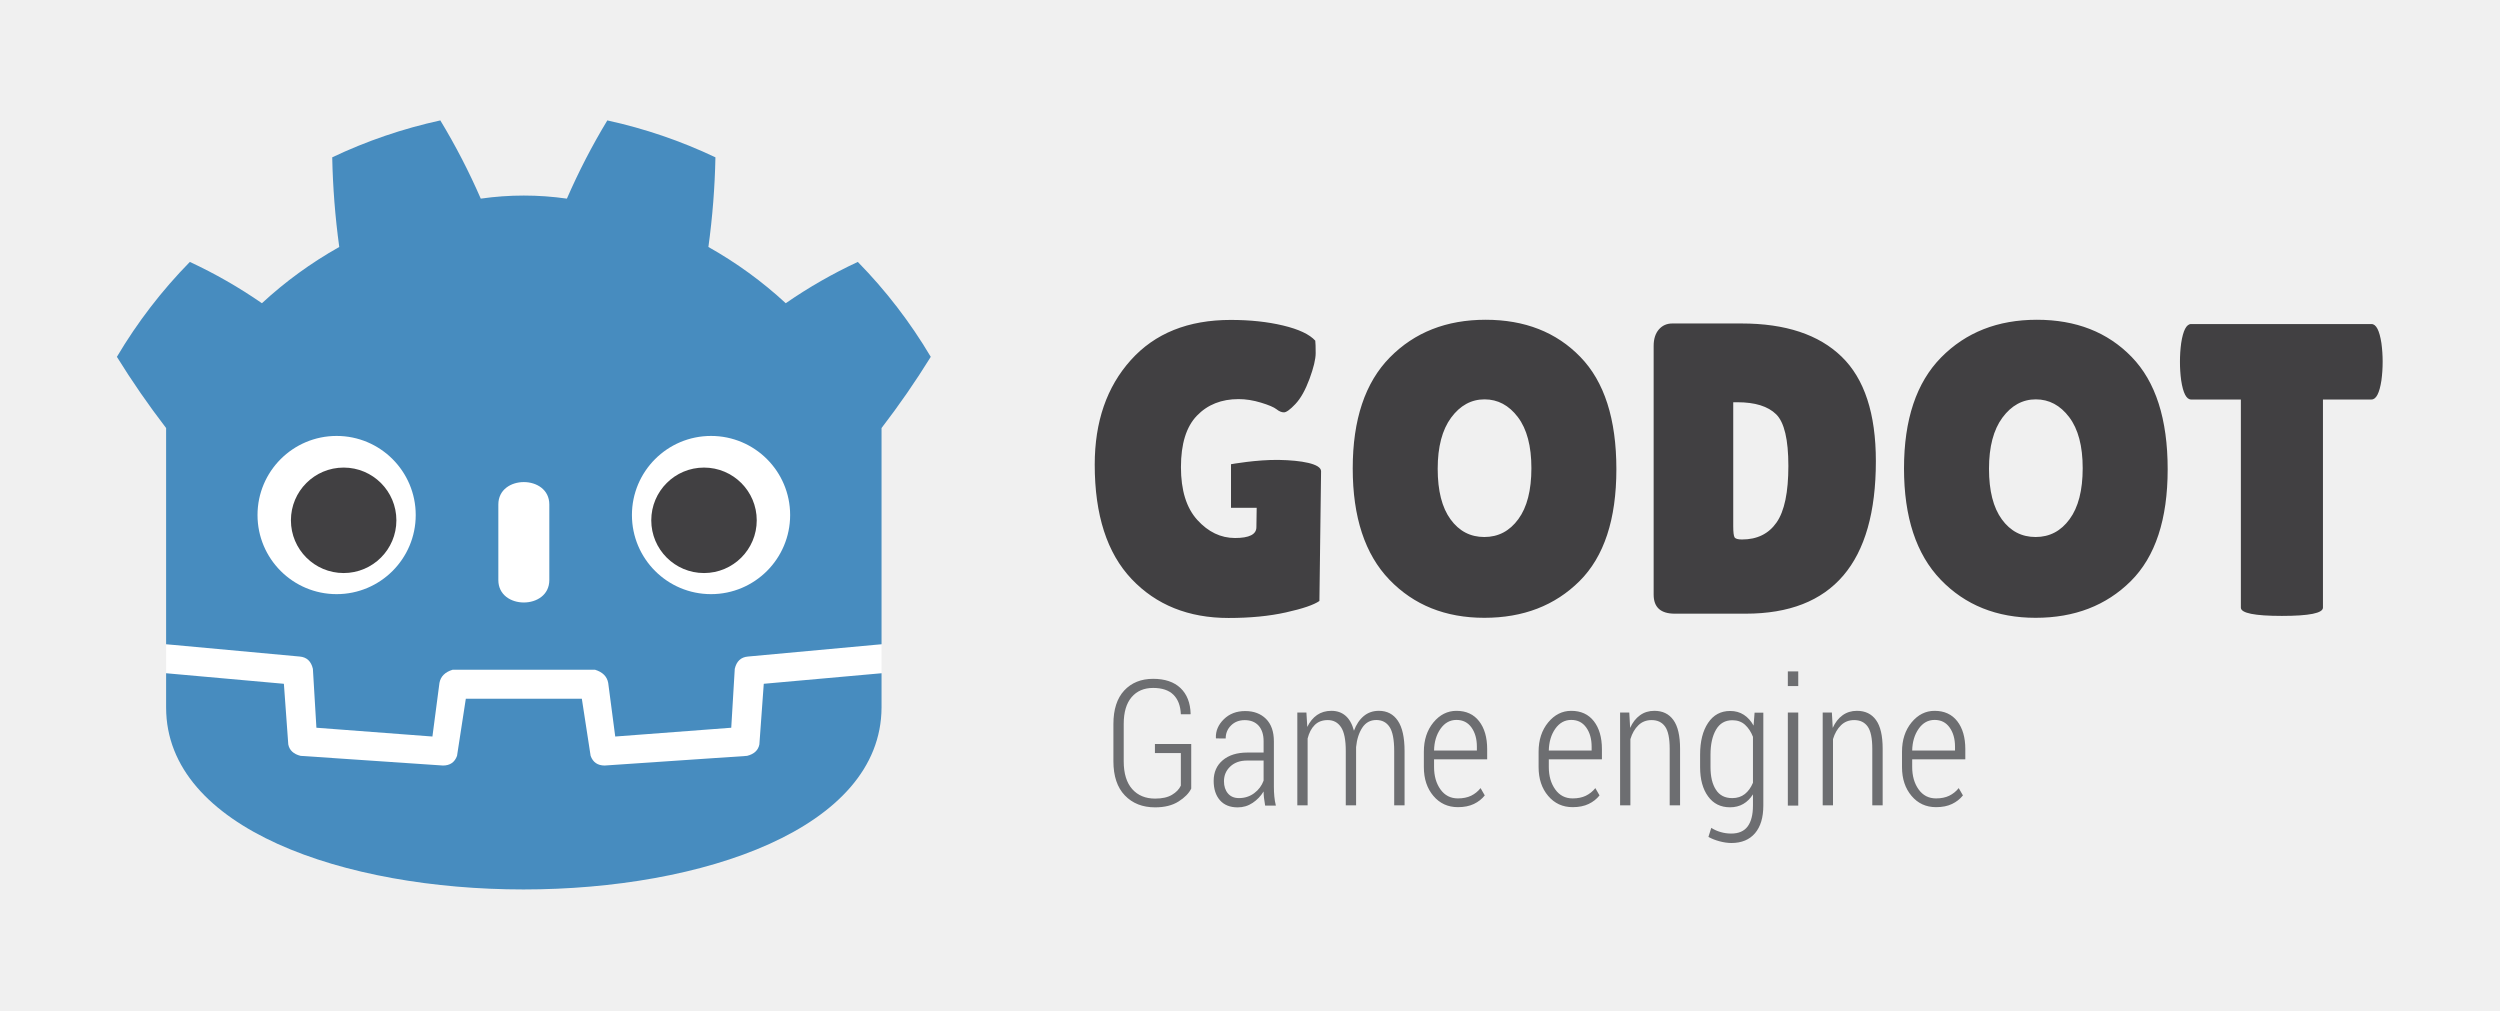
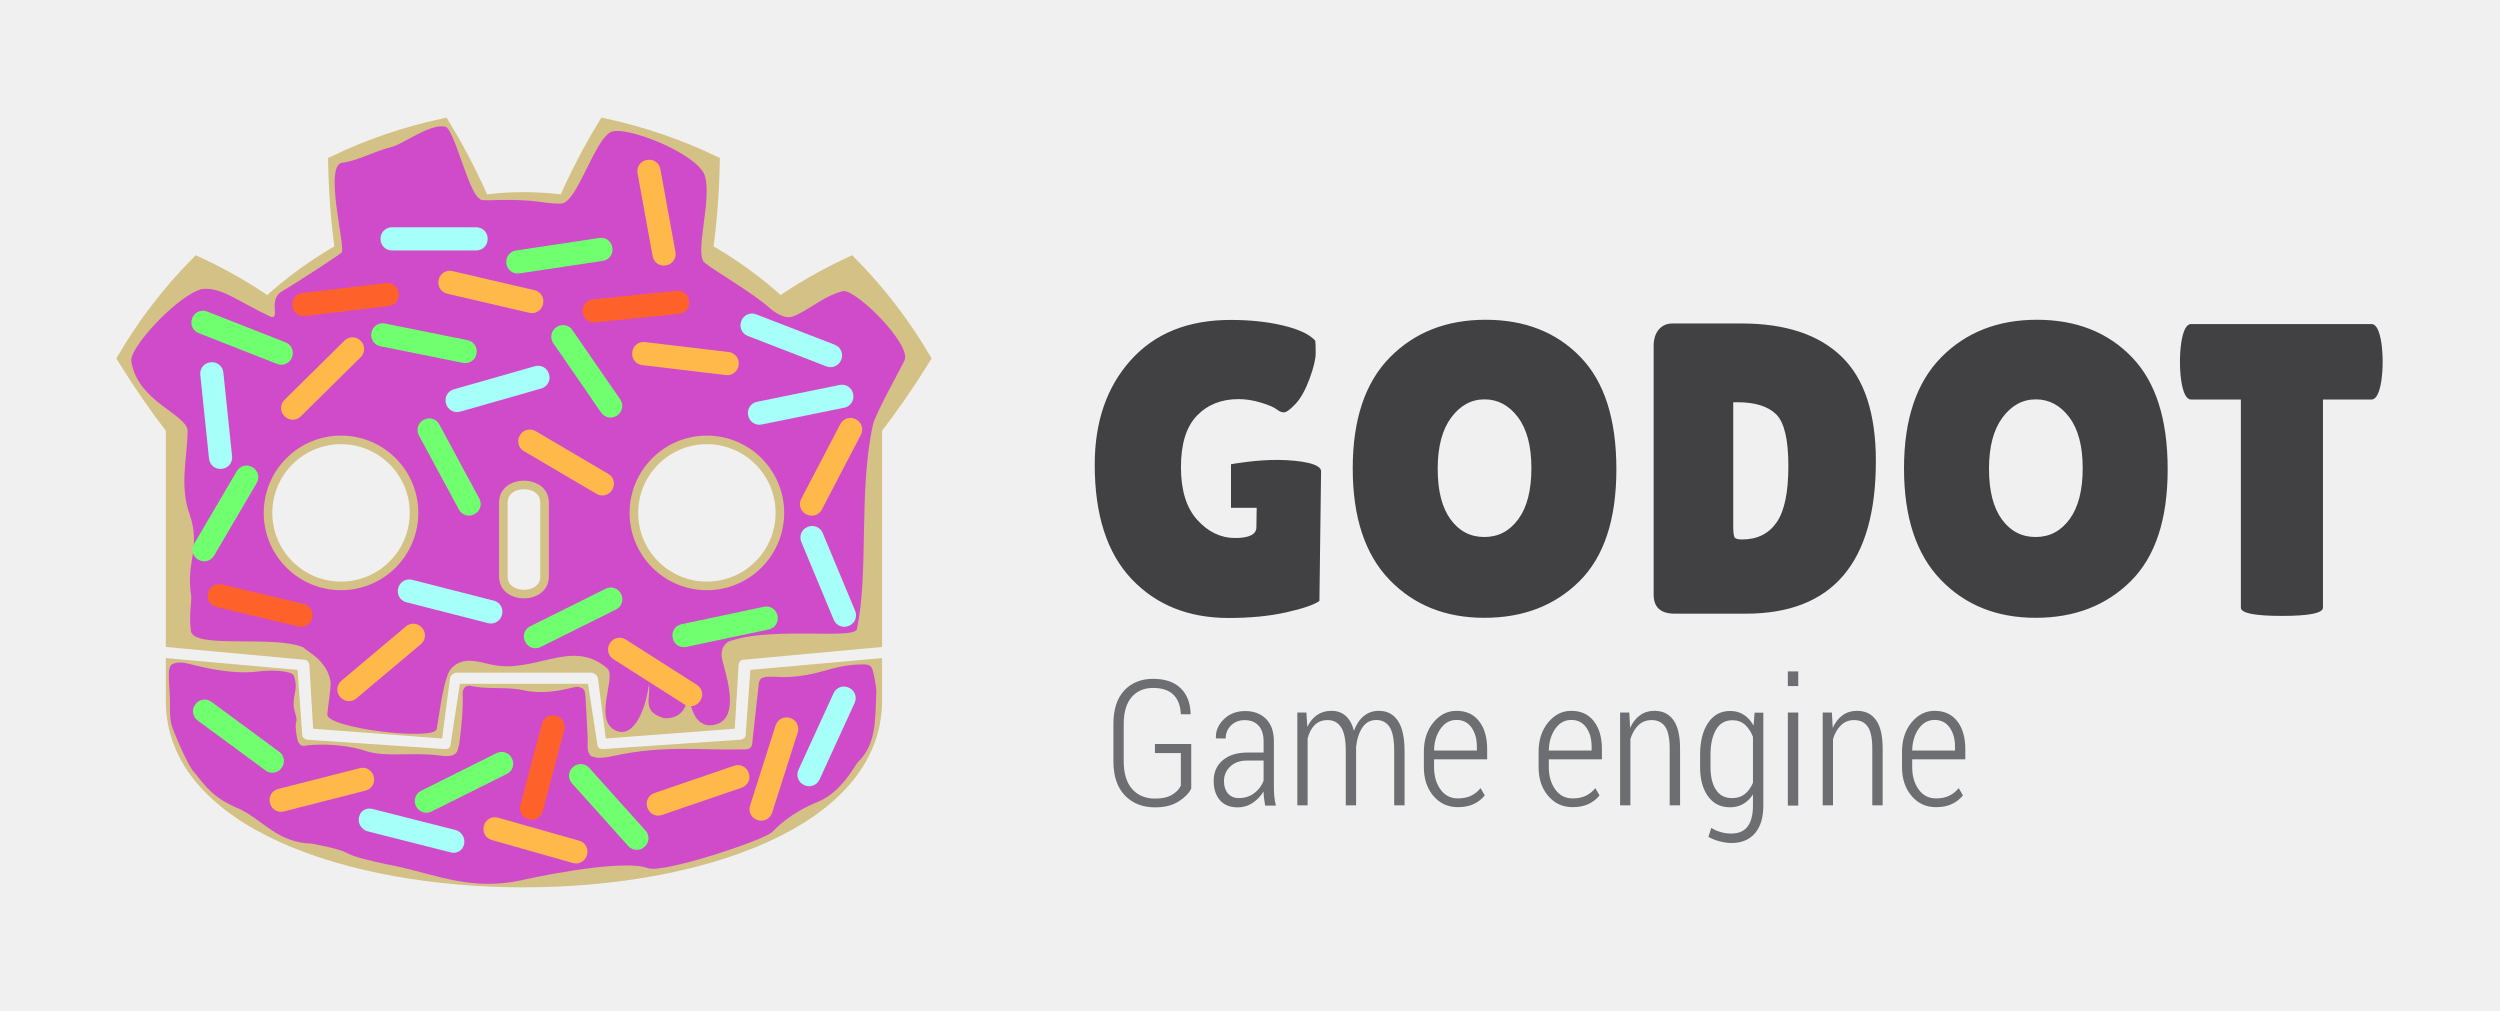
- <svg xmlns="http://www.w3.org/2000/svg" width="1024" height="414">
-   <path fill="#414042" d="M523.82 188.382c-9.142-.142-19.603 1.764-19.603 1.764v17.842h10.52l-.117 7.953c0 2.946-2.92 4.427-8.747 4.427-5.831 0-10.982-2.47-15.45-7.395-4.48-4.932-6.708-12.141-6.708-21.64 0-9.519 2.176-16.537 6.536-21.065 4.35-4.524 10.05-6.794 17.064-6.794 2.946 0 5.996.476 9.168 1.445 3.174.962 5.293 1.863 6.375 2.707 1.072.867 2.09 1.277 3.056 1.277.96 0 2.513-1.122 4.66-3.392 2.153-2.263 4.082-5.693 5.782-10.267 1.694-4.598 2.543-8.122 2.543-10.621 0-2.48-.054-4.19-.164-5.092-2.379-2.603-6.767-4.666-13.168-6.2-6.39-1.53-13.552-2.289-21.476-2.289-17.438 0-31.073 5.49-40.92 16.47-9.855 10.982-14.773 25.24-14.773 42.79 0 20.607 5.035 36.227 15.103 46.868 10.085 10.64 23.327 15.953 39.743 15.953 8.827 0 16.664-.76 23.51-2.289 6.853-1.523 11.41-3.088 13.676-4.67l.68-53.137c0-3.087-8.149-4.488-17.29-4.645m84.247-24.804c-5.431 0-9.98 2.496-13.671 7.47-3.672 4.98-5.517 11.969-5.517 20.963 0 9.013 1.754 15.914 5.27 20.722 3.508 4.823 8.117 7.225 13.835 7.225 5.715 0 10.358-2.432 13.924-7.313q5.351-7.293 5.353-20.884c0-9.054-1.846-16.023-5.524-20.89q-5.51-7.292-13.67-7.293m-.083 89.477c-15.9 0-28.868-5.203-38.89-15.61q-15.016-15.624-15.017-45.592c0-19.992 5.063-35.128 15.191-45.435 10.131-10.293 23.209-15.444 39.228-15.444 16.016 0 28.954 5.058 38.795 15.204 9.858 10.126 14.778 25.477 14.778 46.009 0 20.546-5.034 35.828-15.114 45.856-10.08 10.008-23.062 15.012-38.971 15.012m101.95-88.298v50.788c0 2.37.176 3.866.515 4.493.337.624 1.358.937 3.052.937 6.232 0 10.954-2.328 14.181-6.97 3.235-4.636 4.835-12.356 4.835-23.168 0-10.817-1.674-17.865-5-21.139-3.344-3.283-8.64-4.94-15.884-4.94zm-32.599 78.798V141.681c0-2.832.704-5.067 2.126-6.724 1.413-1.632 3.25-2.461 5.521-2.461h28.357c17.994 0 31.664 4.54 40.994 13.597 9.347 9.054 14.02 23.31 14.02 42.784 0 41.66-17.778 62.486-53.326 62.486h-29.03c-5.769 0-8.662-2.597-8.662-7.808m156.544-79.977c-5.432 0-9.994 2.496-13.678 7.47q-5.507 7.471-5.508 20.963c0 9.013 1.758 15.914 5.262 20.722 3.505 4.823 8.119 7.225 13.837 7.225 5.717 0 10.363-2.432 13.924-7.313q5.354-7.293 5.355-20.884c0-9.054-1.843-16.023-5.522-20.89-3.68-4.861-8.23-7.293-13.67-7.293m-.087 89.477q-23.86 0-38.88-15.61-15.03-15.624-15.03-45.592c0-19.992 5.065-35.128 15.191-45.435 10.139-10.293 23.209-15.444 39.233-15.444 16.02 0 28.946 5.058 38.8 15.204 9.85 10.126 14.772 25.477 14.772 46.009 0 20.546-5.037 35.828-15.115 45.856-10.076 10.008-23.07 15.012-38.971 15.012m117.69-4.17c0 2.251-5.597 3.392-16.809 3.392-11.202 0-16.815-1.141-16.815-3.392v-85.248h-20.371c-1.928 0-3.286-2.597-4.077-7.818a56 56 0 0 1-.501-7.636c0-2.592.162-5.146.501-7.636.79-5.205 2.15-7.823 4.077-7.823h73.864c1.924 0 3.277 2.617 4.078 7.823.333 2.49.505 5.043.505 7.636 0 2.608-.172 5.152-.505 7.637-.8 5.22-2.154 7.817-4.078 7.817h-19.87z" />
-   <path fill="#6d6e71" d="M487.93 322.997c-.94 1.926-2.664 3.691-5.188 5.289-2.52 1.607-5.722 2.406-9.611 2.406-5.132 0-9.259-1.617-12.394-4.887-3.122-3.243-4.686-7.92-4.686-14.022V296.57c0-5.97 1.473-10.548 4.431-13.743 2.95-3.17 6.903-4.78 11.84-4.78 4.824 0 8.564 1.27 11.212 3.781 2.639 2.519 4.025 6.038 4.146 10.532l-.066.2h-3.94c-.14-3.443-1.14-6.101-3.022-7.979-1.871-1.861-4.655-2.803-8.33-2.803-3.72 0-6.668 1.259-8.823 3.785-2.15 2.518-3.224 6.17-3.224 10.968v15.301q.001 7.462 3.476 11.382c2.316 2.592 5.438 3.892 9.38 3.892 2.876 0 5.19-.51 6.92-1.554 1.738-1.028 2.942-2.285 3.624-3.775V308.45h-10.618v-3.704h14.873zm19.557 3.902c2.336 0 4.416-.661 6.232-2.01 1.82-1.353 3.096-3.063 3.852-5.146v-8.224h-6.756q-4.31 0-6.896 2.442c-1.726 1.617-2.581 3.637-2.581 6.037 0 2.03.534 3.696 1.616 4.981 1.08 1.289 2.59 1.92 4.533 1.92m10.715 3.068a99 99 0 0 1-.48-3.225 22 22 0 0 1-.15-2.562 14.9 14.9 0 0 1-4.483 4.675c-1.836 1.236-3.878 1.848-6.128 1.848-3.147 0-5.567-.975-7.28-2.927-1.702-1.96-2.563-4.6-2.563-7.936 0-3.523 1.237-6.35 3.72-8.448 2.48-2.098 5.85-3.147 10.09-3.147h6.643v-4.672c0-2.686-.686-4.802-2.032-6.331-1.375-1.51-3.264-2.275-5.701-2.275-2.268 0-4.139.722-5.608 2.182-1.463 1.45-2.19 3.224-2.19 5.337l-3.944-.035-.07-.206c-.11-2.866.973-5.4 3.261-7.646 2.279-2.24 5.203-3.352 8.761-3.352 3.517 0 6.347 1.069 8.509 3.2q3.224 3.227 3.226 9.21v18.645c0 1.358.064 2.677.183 3.936a25 25 0 0 0 .627 3.729zm16.905-38.108.36 5.9c1-2.112 2.339-3.739 3.998-4.896q2.498-1.711 5.874-1.711c2.296 0 4.232.668 5.794 2.02 1.562 1.347 2.714 3.387 3.446 6.127.938-2.529 2.264-4.528 3.986-5.975 1.722-1.45 3.812-2.172 6.23-2.172 3.335 0 5.923 1.35 7.755 4.05 1.841 2.705 2.759 6.856 2.759 12.464v22.207h-4.246v-22.28c0-4.663-.645-7.946-1.9-9.834-1.261-1.89-3.071-2.842-5.41-2.842-2.462 0-4.384 1.04-5.767 3.152-1.375 2.112-2.223 4.754-2.531 7.945v23.86h-4.224v-22.258c0-4.554-.639-7.812-1.945-9.759-1.299-1.946-3.107-2.912-5.427-2.912-2.218 0-4.013.677-5.358 2.02-1.353 1.349-2.315 3.195-2.899 5.538v27.369h-4.22v-38.014zm61.457 3.021q-3.966 0-6.517 3.613c-1.705 2.415-2.585 5.392-2.656 8.938h17.537v-1.626c0-3.137-.736-5.75-2.21-7.822-1.482-2.075-3.53-3.103-6.154-3.103m.598 35.735c-4.099 0-7.451-1.543-10.055-4.621q-3.895-4.61-3.896-11.793v-6.313c0-4.798 1.303-8.798 3.912-11.979 2.616-3.167 5.758-4.75 9.441-4.75 3.983 0 7.068 1.413 9.27 4.246q3.313 4.257 3.312 11.434v4.171H587.39v3.162c0 3.68.882 6.744 2.635 9.19 1.757 2.45 4.144 3.666 7.136 3.666 2.077 0 3.888-.367 5.396-1.089a11.1 11.1 0 0 0 3.877-3.132l1.728 2.99c-1.148 1.456-2.634 2.633-4.45 3.505-1.811.868-4 1.312-6.551 1.312m46.411-35.734q-3.976 0-6.528 3.613-2.54 3.62-2.652 8.938h17.54v-1.626c0-3.137-.733-5.75-2.216-7.822-1.475-2.075-3.52-3.103-6.144-3.103m.593 35.735c-4.1 0-7.446-1.543-10.045-4.621q-3.91-4.61-3.91-11.793v-6.313c0-4.798 1.309-8.798 3.913-11.979 2.623-3.167 5.766-4.75 9.45-4.75 3.975 0 7.072 1.413 9.27 4.246 2.2 2.837 3.304 6.65 3.304 11.434v4.171h-21.755v3.162q0 5.52 2.647 9.19c1.747 2.45 4.124 3.666 7.125 3.666 2.087 0 3.888-.367 5.392-1.089a11.2 11.2 0 0 0 3.894-3.132l1.717 2.99c-1.15 1.456-2.633 2.633-4.451 3.505-1.81.868-3.997 1.312-6.55 1.312m23.189-38.755.345 6.284c1.014-2.23 2.353-3.962 4.034-5.166 1.667-1.21 3.63-1.824 5.887-1.824 3.396 0 5.998 1.256 7.804 3.78 1.826 2.518 2.73 6.434 2.73 11.749v23.191h-4.249V306.72c0-4.343-.636-7.377-1.9-9.137-1.258-1.76-3.107-2.636-5.513-2.636-2.158 0-3.968.701-5.419 2.126-1.457 1.412-2.543 3.294-3.267 5.666v27.134h-4.219V291.86zm33.27 22.395c0 3.858.73 6.926 2.213 9.208 1.465 2.304 3.695 3.443 6.671 3.443 2.04 0 3.757-.544 5.167-1.657 1.405-1.113 2.514-2.662 3.336-4.627V301.79c-.79-2.025-1.874-3.66-3.244-4.92-1.368-1.24-3.102-1.863-5.186-1.863-2.97 0-5.216 1.294-6.708 3.891-1.502 2.603-2.25 5.995-2.25 10.161zm-4.262-5.195c0-5.386 1.088-9.714 3.274-12.975 2.169-3.245 5.187-4.871 9.03-4.871 2.134 0 4.007.52 5.607 1.564 1.603 1.024 2.928 2.523 3.992 4.43l.412-5.287h3.581v38.048c0 4.871-1.13 8.646-3.4 11.317-2.271 2.66-5.499 4.009-9.666 4.009-1.5 0-3.11-.235-4.832-.691-1.724-.456-3.252-1.054-4.59-1.805l1.168-3.704a14.1 14.1 0 0 0 3.831 1.716 15.2 15.2 0 0 0 4.352.616q4.536-.001 6.71-2.905c1.452-1.961 2.18-4.798 2.18-8.553v-4.597c-1.079 1.71-2.402 3.024-3.97 3.93-1.563.912-3.39 1.368-5.448 1.368-3.818 0-6.814-1.496-8.976-4.486-2.167-2.983-3.255-6.965-3.255-11.93zm40.2 20.916h-4.266V291.86h4.266zm0-48.968h-4.266v-6.005h4.266zm13.774 10.852.346 6.284c1.016-2.23 2.35-3.962 4.027-5.166 1.677-1.21 3.643-1.824 5.89-1.824 3.397 0 6.01 1.256 7.82 3.78 1.821 2.518 2.717 6.434 2.717 11.749v23.191h-4.248V306.72c0-4.343-.635-7.377-1.897-9.137-1.268-1.76-3.103-2.636-5.517-2.636-2.157 0-3.962.701-5.412 2.126-1.455 1.412-2.545 3.294-3.266 5.666v27.134h-4.224V291.86zm42.074 3.021q-3.978 0-6.518 3.613-2.547 3.62-2.66 8.938h17.54v-1.626c0-3.137-.731-5.75-2.21-7.822-1.476-2.075-3.525-3.103-6.152-3.103m.602 35.735c-4.11 0-7.456-1.543-10.048-4.621q-3.903-4.61-3.903-11.793v-6.313c0-4.798 1.302-8.798 3.91-11.979q3.924-4.75 9.439-4.75c3.978 0 7.077 1.413 9.283 4.246 2.197 2.837 3.3 6.65 3.3 11.434v4.171h-21.76v3.162c0 3.68.887 6.744 2.642 9.19 1.754 2.45 4.133 3.666 7.137 3.666 2.08 0 3.88-.367 5.382-1.089a11.16 11.16 0 0 0 3.897-3.132l1.725 2.99c-1.156 1.456-2.64 2.633-4.454 3.505-1.81.868-3.998 1.312-6.55 1.312" />
-   <g fill="#fff" transform="matrix(.36 0 0 .36 30.24 21.6)">
-     <path d="M105 673v33q407 354 814 0v-33z" />
-     <path fill="#478cbf" d="m105 673 152 14q12 1 15 14l4 67 132 10 8-61q2-11 15-15h162q13 4 15 15l8 61 132-10 4-67q3-13 15-14l152-14V427q30-39 56-81-35-59-83-108-43 20-82 47-40-37-88-64 7-51 8-102-59-28-123-42-26 43-46 89-49-7-98 0-20-46-46-89-64 14-123 42 1 51 8 102-48 27-88 64-39-27-82-47-48 49-83 108 26 42 56 81zm0 33v39c0 276 813 276 814 0v-39l-134 12-5 69q-2 10-14 13l-162 11q-12 0-16-11l-10-65H446l-10 65q-4 11-16 11l-162-11q-12-3-14-13l-5-69z" />
-     <path d="M483 600c0 34 58 34 58 0v-86c0-34-58-34-58 0z" />
-     <circle cx="725" cy="526" r="90" />
-     <circle cx="299" cy="526" r="90" />
-   </g>
-   <g fill="#414042" transform="matrix(.36 0 0 .36 30.24 21.6)">
-     <circle cx="307" cy="532" r="60" />
-     <circle cx="717" cy="532" r="60" />
+ <svg xmlns="http://www.w3.org/2000/svg" width="1024" height="414" version="1.1" id="svg8">
+   <defs id="defs8" />
+   <path fill="#414042" d="M523.82 188.382c-9.142-.142-19.603 1.764-19.603 1.764v17.842h10.52l-.117 7.953c0 2.946-2.92 4.427-8.747 4.427-5.831 0-10.982-2.47-15.45-7.395-4.48-4.932-6.708-12.141-6.708-21.64 0-9.519 2.176-16.537 6.536-21.065 4.35-4.524 10.05-6.794 17.064-6.794 2.946 0 5.996.476 9.168 1.445 3.174.962 5.293 1.863 6.375 2.707 1.072.867 2.09 1.277 3.056 1.277.96 0 2.513-1.122 4.66-3.392 2.153-2.263 4.082-5.693 5.782-10.267 1.694-4.598 2.543-8.122 2.543-10.621 0-2.48-.054-4.19-.164-5.092-2.379-2.603-6.767-4.666-13.168-6.2-6.39-1.53-13.552-2.289-21.476-2.289-17.438 0-31.073 5.49-40.92 16.47-9.855 10.982-14.773 25.24-14.773 42.79 0 20.607 5.035 36.227 15.103 46.868 10.085 10.64 23.327 15.953 39.743 15.953 8.827 0 16.664-.76 23.51-2.289 6.853-1.523 11.41-3.088 13.676-4.67l.68-53.137c0-3.087-8.149-4.488-17.29-4.645m84.247-24.804c-5.431 0-9.98 2.496-13.671 7.47-3.672 4.98-5.517 11.969-5.517 20.963 0 9.013 1.754 15.914 5.27 20.722 3.508 4.823 8.117 7.225 13.835 7.225 5.715 0 10.358-2.432 13.924-7.313q5.351-7.293 5.353-20.884c0-9.054-1.846-16.023-5.524-20.89q-5.51-7.292-13.67-7.293m-.083 89.477c-15.9 0-28.868-5.203-38.89-15.61q-15.016-15.624-15.017-45.592c0-19.992 5.063-35.128 15.191-45.435 10.131-10.293 23.209-15.444 39.228-15.444 16.016 0 28.954 5.058 38.795 15.204 9.858 10.126 14.778 25.477 14.778 46.009 0 20.546-5.034 35.828-15.114 45.856-10.08 10.008-23.062 15.012-38.971 15.012m101.95-88.298v50.788c0 2.37.176 3.866.515 4.493.337.624 1.358.937 3.052.937 6.232 0 10.954-2.328 14.181-6.97 3.235-4.636 4.835-12.356 4.835-23.168 0-10.817-1.674-17.865-5-21.139-3.344-3.283-8.64-4.94-15.884-4.94zm-32.599 78.798V141.681c0-2.832.704-5.067 2.126-6.724 1.413-1.632 3.25-2.461 5.521-2.461h28.357c17.994 0 31.664 4.54 40.994 13.597 9.347 9.054 14.02 23.31 14.02 42.784 0 41.66-17.778 62.486-53.326 62.486h-29.03c-5.769 0-8.662-2.597-8.662-7.808m156.544-79.977c-5.432 0-9.994 2.496-13.678 7.47q-5.507 7.471-5.508 20.963c0 9.013 1.758 15.914 5.262 20.722 3.505 4.823 8.119 7.225 13.837 7.225 5.717 0 10.363-2.432 13.924-7.313q5.354-7.293 5.355-20.884c0-9.054-1.843-16.023-5.522-20.89-3.68-4.861-8.23-7.293-13.67-7.293m-.087 89.477q-23.86 0-38.88-15.61-15.03-15.624-15.03-45.592c0-19.992 5.065-35.128 15.191-45.435 10.139-10.293 23.209-15.444 39.233-15.444 16.02 0 28.946 5.058 38.8 15.204 9.85 10.126 14.772 25.477 14.772 46.009 0 20.546-5.037 35.828-15.115 45.856-10.076 10.008-23.07 15.012-38.971 15.012m117.69-4.17c0 2.251-5.597 3.392-16.809 3.392-11.202 0-16.815-1.141-16.815-3.392v-85.248h-20.371c-1.928 0-3.286-2.597-4.077-7.818a56 56 0 0 1-.501-7.636c0-2.592.162-5.146.501-7.636.79-5.205 2.15-7.823 4.077-7.823h73.864c1.924 0 3.277 2.617 4.078 7.823.333 2.49.505 5.043.505 7.636 0 2.608-.172 5.152-.505 7.637-.8 5.22-2.154 7.817-4.078 7.817h-19.87z" id="path1" />
+   <path fill="#6d6e71" d="M487.93 322.997c-.94 1.926-2.664 3.691-5.188 5.289-2.52 1.607-5.722 2.406-9.611 2.406-5.132 0-9.259-1.617-12.394-4.887-3.122-3.243-4.686-7.92-4.686-14.022V296.57c0-5.97 1.473-10.548 4.431-13.743 2.95-3.17 6.903-4.78 11.84-4.78 4.824 0 8.564 1.27 11.212 3.781 2.639 2.519 4.025 6.038 4.146 10.532l-.066.2h-3.94c-.14-3.443-1.14-6.101-3.022-7.979-1.871-1.861-4.655-2.803-8.33-2.803-3.72 0-6.668 1.259-8.823 3.785-2.15 2.518-3.224 6.17-3.224 10.968v15.301q.001 7.462 3.476 11.382c2.316 2.592 5.438 3.892 9.38 3.892 2.876 0 5.19-.51 6.92-1.554 1.738-1.028 2.942-2.285 3.624-3.775V308.45h-10.618v-3.704h14.873zm19.557 3.902c2.336 0 4.416-.661 6.232-2.01 1.82-1.353 3.096-3.063 3.852-5.146v-8.224h-6.756q-4.31 0-6.896 2.442c-1.726 1.617-2.581 3.637-2.581 6.037 0 2.03.534 3.696 1.616 4.981 1.08 1.289 2.59 1.92 4.533 1.92m10.715 3.068a99 99 0 0 1-.48-3.225 22 22 0 0 1-.15-2.562 14.9 14.9 0 0 1-4.483 4.675c-1.836 1.236-3.878 1.848-6.128 1.848-3.147 0-5.567-.975-7.28-2.927-1.702-1.96-2.563-4.6-2.563-7.936 0-3.523 1.237-6.35 3.72-8.448 2.48-2.098 5.85-3.147 10.09-3.147h6.643v-4.672c0-2.686-.686-4.802-2.032-6.331-1.375-1.51-3.264-2.275-5.701-2.275-2.268 0-4.139.722-5.608 2.182-1.463 1.45-2.19 3.224-2.19 5.337l-3.944-.035-.07-.206c-.11-2.866.973-5.4 3.261-7.646 2.279-2.24 5.203-3.352 8.761-3.352 3.517 0 6.347 1.069 8.509 3.2q3.224 3.227 3.226 9.21v18.645c0 1.358.064 2.677.183 3.936a25 25 0 0 0 .627 3.729zm16.905-38.108.36 5.9c1-2.112 2.339-3.739 3.998-4.896q2.498-1.711 5.874-1.711c2.296 0 4.232.668 5.794 2.02 1.562 1.347 2.714 3.387 3.446 6.127.938-2.529 2.264-4.528 3.986-5.975 1.722-1.45 3.812-2.172 6.23-2.172 3.335 0 5.923 1.35 7.755 4.05 1.841 2.705 2.759 6.856 2.759 12.464v22.207h-4.246v-22.28c0-4.663-.645-7.946-1.9-9.834-1.261-1.89-3.071-2.842-5.41-2.842-2.462 0-4.384 1.04-5.767 3.152-1.375 2.112-2.223 4.754-2.531 7.945v23.86h-4.224v-22.258c0-4.554-.639-7.812-1.945-9.759-1.299-1.946-3.107-2.912-5.427-2.912-2.218 0-4.013.677-5.358 2.02-1.353 1.349-2.315 3.195-2.899 5.538v27.369h-4.22v-38.014zm61.457 3.021q-3.966 0-6.517 3.613c-1.705 2.415-2.585 5.392-2.656 8.938h17.537v-1.626c0-3.137-.736-5.75-2.21-7.822-1.482-2.075-3.53-3.103-6.154-3.103m.598 35.735c-4.099 0-7.451-1.543-10.055-4.621q-3.895-4.61-3.896-11.793v-6.313c0-4.798 1.303-8.798 3.912-11.979 2.616-3.167 5.758-4.75 9.441-4.75 3.983 0 7.068 1.413 9.27 4.246q3.313 4.257 3.312 11.434v4.171H587.39v3.162c0 3.68.882 6.744 2.635 9.19 1.757 2.45 4.144 3.666 7.136 3.666 2.077 0 3.888-.367 5.396-1.089a11.1 11.1 0 0 0 3.877-3.132l1.728 2.99c-1.148 1.456-2.634 2.633-4.45 3.505-1.811.868-4 1.312-6.551 1.312m46.411-35.734q-3.976 0-6.528 3.613-2.54 3.62-2.652 8.938h17.54v-1.626c0-3.137-.733-5.75-2.216-7.822-1.475-2.075-3.52-3.103-6.144-3.103m.593 35.735c-4.1 0-7.446-1.543-10.045-4.621q-3.91-4.61-3.91-11.793v-6.313c0-4.798 1.309-8.798 3.913-11.979 2.623-3.167 5.766-4.75 9.45-4.75 3.975 0 7.072 1.413 9.27 4.246 2.2 2.837 3.304 6.65 3.304 11.434v4.171h-21.755v3.162q0 5.52 2.647 9.19c1.747 2.45 4.124 3.666 7.125 3.666 2.087 0 3.888-.367 5.392-1.089a11.2 11.2 0 0 0 3.894-3.132l1.717 2.99c-1.15 1.456-2.633 2.633-4.451 3.505-1.81.868-3.997 1.312-6.55 1.312m23.189-38.755.345 6.284c1.014-2.23 2.353-3.962 4.034-5.166 1.667-1.21 3.63-1.824 5.887-1.824 3.396 0 5.998 1.256 7.804 3.78 1.826 2.518 2.73 6.434 2.73 11.749v23.191h-4.249V306.72c0-4.343-.636-7.377-1.9-9.137-1.258-1.76-3.107-2.636-5.513-2.636-2.158 0-3.968.701-5.419 2.126-1.457 1.412-2.543 3.294-3.267 5.666v27.134h-4.219V291.86zm33.27 22.395c0 3.858.73 6.926 2.213 9.208 1.465 2.304 3.695 3.443 6.671 3.443 2.04 0 3.757-.544 5.167-1.657 1.405-1.113 2.514-2.662 3.336-4.627V301.79c-.79-2.025-1.874-3.66-3.244-4.92-1.368-1.24-3.102-1.863-5.186-1.863-2.97 0-5.216 1.294-6.708 3.891-1.502 2.603-2.25 5.995-2.25 10.161zm-4.262-5.195c0-5.386 1.088-9.714 3.274-12.975 2.169-3.245 5.187-4.871 9.03-4.871 2.134 0 4.007.52 5.607 1.564 1.603 1.024 2.928 2.523 3.992 4.43l.412-5.287h3.581v38.048c0 4.871-1.13 8.646-3.4 11.317-2.271 2.66-5.499 4.009-9.666 4.009-1.5 0-3.11-.235-4.832-.691-1.724-.456-3.252-1.054-4.59-1.805l1.168-3.704a14.1 14.1 0 0 0 3.831 1.716 15.2 15.2 0 0 0 4.352.616q4.536-.001 6.71-2.905c1.452-1.961 2.18-4.798 2.18-8.553v-4.597c-1.079 1.71-2.402 3.024-3.97 3.93-1.563.912-3.39 1.368-5.448 1.368-3.818 0-6.814-1.496-8.976-4.486-2.167-2.983-3.255-6.965-3.255-11.93zm40.2 20.916h-4.266V291.86h4.266zm0-48.968h-4.266v-6.005h4.266zm13.774 10.852.346 6.284c1.016-2.23 2.35-3.962 4.027-5.166 1.677-1.21 3.643-1.824 5.89-1.824 3.397 0 6.01 1.256 7.82 3.78 1.821 2.518 2.717 6.434 2.717 11.749v23.191h-4.248V306.72c0-4.343-.635-7.377-1.897-9.137-1.268-1.76-3.103-2.636-5.517-2.636-2.157 0-3.962.701-5.412 2.126-1.455 1.412-2.545 3.294-3.266 5.666v27.134h-4.224V291.86zm42.074 3.021q-3.978 0-6.518 3.613-2.547 3.62-2.66 8.938h17.54v-1.626c0-3.137-.731-5.75-2.21-7.822-1.476-2.075-3.525-3.103-6.152-3.103m.602 35.735c-4.11 0-7.456-1.543-10.048-4.621q-3.903-4.61-3.903-11.793v-6.313c0-4.798 1.302-8.798 3.91-11.979q3.924-4.75 9.439-4.75c3.978 0 7.077 1.413 9.283 4.246 2.197 2.837 3.3 6.65 3.3 11.434v4.171h-21.76v3.162c0 3.68.887 6.744 2.642 9.19 1.754 2.45 4.133 3.666 7.137 3.666 2.08 0 3.88-.367 5.382-1.089a11.16 11.16 0 0 0 3.897-3.132l1.725 2.99c-1.156 1.456-2.64 2.633-4.454 3.505-1.81.868-3.998 1.312-6.55 1.312" id="path2" />
+   <g id="g9" transform="matrix(0.3517755,0,0,0.3517755,5.062662,73.48775)">
+     <g fill="#fff" id="g4" style="fill:#cf4bcb;fill-opacity:1;stroke:#d4c185;stroke-width:20;stroke-dasharray:none;stroke-opacity:1" transform="translate(83.69268,-137.7017)">
+       <path id="path2-6" style="fill:#d4c185;fill-opacity:1;stroke:#d4c185;stroke-width:20;stroke-dasharray:none;stroke-opacity:1" d="m 417,77 c -42.667,9.333 -83.667,23.333 -123,42 0.667,34 3.333,68 8,102 -32,18 -61.333,39.333 -88,64 -26,-18 -53.333,-33.667 -82,-47 -32,32.667 -59.667,68.667 -83,108 17.333,28 36,55 56,81 v 246 l 152,14 c 8,0.667 13,5.333 15,14 l 4,67 132,10 8,-61 c 1.333,-7.333 6.333,-12.333 15,-15 h 162 c 8.667,2.667 13.667,7.667 15,15 l 8,61 132,-10 4,-67 c 2,-8.667 7,-13.333 15,-14 L 919,673 V 427 c 20,-26 38.667,-53 56,-81 -23.333,-39.333 -51,-75.333 -83,-108 -28.667,13.333 -56,29 -82,47 -26.667,-24.667 -56,-46 -88,-64 4.667,-34 7.333,-68 8,-102 -39.333,-18.667 -80.333,-32.667 -123,-42 -17.333,28.667 -32.667,58.333 -46,89 -32.667,-4.667 -65.333,-4.667 -98,0 -13.333,-30.667 -28.667,-60.333 -46,-89 z M 299,436 c 49.706,0 90,40.294 90,90 0,49.706 -40.294,90 -90,90 -49.706,0 -90,-40.294 -90,-90 0,-49.706 40.294,-90 90,-90 z m 426,0 c 49.706,0 90,40.294 90,90 0,49.706 -40.294,90 -90,90 -49.706,0 -90,-40.294 -90,-90 0,-49.706 40.294,-90 90,-90 z m -213,52.5 c 14.5,0 29,8.5 29,25.5 v 86 c 0,34 -58,34 -58,0 v -86 c 0,-17 14.5,-25.5 29,-25.5 z M 105,706 v 39 c 0,276 813,276 814,0 v -39 l -134,12 -5,69 c -1.333,6.667 -6,11 -14,13 l -162,11 c -8,0 -13.333,-3.667 -16,-11 L 578,735 H 446 l -10,65 c -2.667,7.333 -8,11 -16,11 L 258,800 c -8,-2 -12.667,-6.333 -14,-13 l -5,-69 z" />
+     </g>
+     <path id="path21" style="fill:#cf4bca;fill-opacity:1;stroke:none;stroke-width:20;stroke-dasharray:none;stroke-opacity:1" d="m 442.15,-37.941 c -19.529,4.643 -39.132,15.749 -56.049,18.282 -25.433,-1.673 2.627,99.358 -2.736,104.779 -2.966,2.997 -50.564,34.149 -69.501,45.211 -16.599,10.185 -1.516,31.816 -12.593,29.83 -42.123,-20.067 -57.688,-34.664 -80.063,-32.57 -27.143,6.021 -83.841,66.525 -82.751,83.511 6.476,47.25 63.605,61.775 65.695,81.211 -0.634,32.699 -9.514,64.057 1.991,96.924 13.842,39.543 -4.344,56.411 1.999,95.048 1.025,6.242 -2.814,22.151 -0.32,41.243 2.42,21.788 95.513,4.633 130.844,19.275 5.981,5.89 27.442,15.29 31.783,39.685 1.033,5.807 -3.358,31.451 -3.652,38.198 -2.905,15.975 124.515,31.611 127.258,17.271 3.808,-19.909 8.34,-64.209 18.317,-71.9 13.048,-12.575 30.725,-6.486 44.266,-3.318 51.607,11.889 94.472,-31.182 135.61,4.291 12.876,8.92 -19.306,64.51 13.875,74.017 22.083,4.234 32.762,-35.846 35.059,-54.791 2.655,15.108 -9.454,31.31 17.792,39.094 41.606,1.56 26.456,-57.348 17.452,-77.046 13.096,25.609 4.554,88.324 38.495,85.204 30.832,-4.205 20.096,-45.723 12.078,-74.36 -1.872,-6.685 -1.314,-11.148 0.26,-15.791 4.832,-7.656 6.871,-7.56 14.114,-9.613 50.453,-14.297 139.363,0.043 142.006,-12.209 14.071,-65.231 1.669,-161.028 18.716,-238.101 2.844,-12.675 31.89,-64.441 36.644,-74.522 8.704,-18.454 -56.233,-83.041 -71.55,-80.89 -20.902,5.46 -35.323,18.364 -50.586,25.999 -7.319,3.661 -11.484,6.11 -19.997,2.904 -4.534,-1.755 -9.461,-4.441 -14.035,-8.511 -22.066,-19.64 -64.218,-43.204 -76.628,-53.553 -12.108,-10.098 9.059,-73.55 0.306,-101.31 -7.969,-25.271 -94.337,-60.157 -110.437,-50.199 -18.263,11.296 -37.164,76.19 -54.306,82.295 -6.026,2.068 -30.656,-2.135 -36.53,-2.642 -35.626,-3.07 -60.813,1.626 -60.748,-2.606 -12.421,-4.875 -29.667,-81.172 -40.083,-83.741 -17.314,-4.269 -49.538,20.436 -61.995,23.398 z M 382.693,298.298 c 49.706,0 90,40.294 90,90 0,49.706 -40.294,90 -90,90 -49.706,0 -90,-40.294 -90,-90 0,-49.706 40.294,-90 90,-90 z m 426,0 c 49.706,0 90,40.294 90,90 0,49.706 -40.294,90 -90,90 -49.706,0 -90,-40.294 -90,-90 0,-49.706 40.294,-90 90,-90 z m -213,52.5 c 14.5,0 29,8.5 29,25.5 v 86 c 0,34 -58,34 -58,0 v -86 c 0,-17 14.5,-25.5 29,-25.5 z" />
+     <path style="fill:#cf4bca;fill-opacity:1;stroke:none;stroke-width:20;stroke-linecap:round;stroke-linejoin:bevel;stroke-miterlimit:25;stroke-dasharray:none;stroke-opacity:1" d="m 185.862,564.617 c 6.342,-3.458 14.675,-1.801 17.399,-1.117 27.598,6.934 55.814,12.869 83.267,9.43 16.276,-2.039 37.646,-0.867 41.057,4.642 6.877,18.874 -3.907,23.876 1.412,42.823 1.346,4.796 2.823,7.918 1.035,13.323 -0.516,1.56 0.184,13.517 2.58,20.558 0.762,2.238 2.72,3.911 3.536,4.684 3.488,1.253 5.322,0.119 7.27,-0.064 26.324,-2.469 52.293,1.272 67.556,6.449 23.121,7.842 54.127,1.392 85.595,5.32 6.512,0.813 10.051,1.468 16.085,-0.138 6.962,-2.898 5.926,-8.356 7.608,-12.76 2.377,-18.666 4.979,-40.578 4.015,-59.986 0.682,-6.356 4.017,-8.505 8.882,-8.194 20.128,4.75 41.23,0.712 61.487,5.126 22.863,4.982 42.273,0.733 60.919,-3.76 2.375,-0.572 6.165,0.239 8.667,1.926 3.149,2.647 2.662,6.815 3.195,10.908 l 2.43,45.386 c 0.531,7.549 -2.089,15.626 3.718,22.204 8.596,3.989 19.322,1.284 27.115,-0.267 58.636,-12.64 100.627,-6.258 149.235,-7.438 3.563,-0.086 5.925,0.701 9.515,-1.898 2.631,-3.127 1.938,-5.049 2.265,-7.339 l 6.896,-62.61 c 0.424,-3.793 0.032,-7.67 3.599,-10.879 4.444,-2.554 12.065,-1.617 14.746,-1.912 19.195,1.681 39.7,-1.466 57.821,-6.72 13.756,-3.988 28.198,-7.521 44.786,-7.581 4.034,-0.015 7.891,-0.28 10.679,3.201 2.544,3.282 6.579,26.947 5.71,30.229 -1.33,34.164 -0.395,59.944 -21.837,80.862 -3.216,3.493 -18.627,34.573 -46.452,45.848 -32.531,13.182 -47.843,30.167 -53.044,35.04 -10.79,10.11 -127.225,48.416 -144.35,42.057 -32.156,-11.94 -148.655,14.029 -148.007,14.198 -56.461,11.944 -96.249,-5.417 -141.553,-15.704 -88.252,-17.655 -36.5,-14.413 -102.4,-27.106 -38.764,-1.03 -55.768,-26.326 -82.608,-39.798 -32.159,-13.058 -41.079,-27.33 -54.212,-43.671 -6.055,-4.855 -25.482,-49.846 -26.676,-56.793 -1.255,-7.306 -1.373,-11.995 -1.31,-23.959 0.093,-17.778 -4.292,-40.812 2.37,-44.519 z" id="path22" />
+     <g id="g16" transform="translate(83.69268,-137.7017)">
+       <rect style="fill:#ffb94a;fill-opacity:1;stroke:none;stroke-width:8.454;stroke-linecap:round;stroke-linejoin:bevel;stroke-miterlimit:25;stroke-dasharray:none;stroke-opacity:1" id="rect8-3" width="124.736" height="27.005" x="459.693" y="140.805" rx="13.185" ry="13.185" transform="rotate(13.11394)" />
+       <rect style="fill:#6fff6f;fill-opacity:1;stroke:none;stroke-width:8.454;stroke-linecap:round;stroke-linejoin:bevel;stroke-miterlimit:25;stroke-dasharray:none;stroke-opacity:1" id="rect8-9" width="124.736" height="27.005" x="451.06" y="292.739" rx="13.185" ry="13.185" transform="rotate(-8.550514)" />
+       <rect style="fill:#ffb94a;fill-opacity:1;stroke:none;stroke-width:8.454;stroke-linecap:round;stroke-linejoin:bevel;stroke-miterlimit:25;stroke-dasharray:none;stroke-opacity:1" id="rect8-1" width="124.736" height="27.005" x="230.425" y="-637.497" rx="13.185" ry="13.185" transform="rotate(79.68957)" />
+       <rect style="fill:#ff612a;fill-opacity:1;stroke:none;stroke-width:8.454;stroke-linecap:round;stroke-linejoin:bevel;stroke-miterlimit:25;stroke-dasharray:none;stroke-opacity:1" id="rect8-2" width="124.736" height="27.005" x="548.021" y="335.222" rx="13.185" ry="13.185" transform="rotate(-5.748886)" />
+       <rect style="fill:#ffb94a;fill-opacity:1;stroke:none;stroke-width:8.454;stroke-linecap:round;stroke-linejoin:bevel;stroke-miterlimit:25;stroke-dasharray:none;stroke-opacity:1" id="rect8-70" width="124.736" height="27.005" x="673.722" y="247.591" rx="13.185" ry="13.185" transform="rotate(6.792325)" />
+       <rect style="fill:#a6fff9;fill-opacity:1;stroke:none;stroke-width:8.454;stroke-linecap:round;stroke-linejoin:bevel;stroke-miterlimit:25;stroke-dasharray:none;stroke-opacity:1" id="rect8-93" width="124.736" height="27.005" x="822.727" y="-7.555" rx="13.185" ry="13.185" transform="rotate(21.16281)" />
+       <rect style="fill:#6fff6f;fill-opacity:1;stroke:none;stroke-width:8.454;stroke-linecap:round;stroke-linejoin:bevel;stroke-miterlimit:25;stroke-dasharray:none;stroke-opacity:1" id="rect8-6" width="124.736" height="27.005" x="-691.84" y="263.23" rx="13.185" ry="13.185" transform="rotate(-124.5846)" />
+       <rect style="fill:#a6fff9;fill-opacity:1;stroke:none;stroke-width:8.454;stroke-linecap:round;stroke-linejoin:bevel;stroke-miterlimit:25;stroke-dasharray:none;stroke-opacity:1" id="rect8-7" width="124.736" height="27.005" x="295.569" y="485.627" rx="13.185" ry="13.185" transform="rotate(-15.93929)" />
+       <rect style="fill:#a6fff9;fill-opacity:1;stroke:none;stroke-width:8.454;stroke-linecap:round;stroke-linejoin:bevel;stroke-miterlimit:25;stroke-dasharray:none;stroke-opacity:1" id="rect8-5" width="124.736" height="27.005" x="344.995" y="193.412" rx="13.185" ry="13.185" />
+       <rect style="fill:#6fff6f;fill-opacity:1;stroke:none;stroke-width:8.454;stroke-linecap:round;stroke-linejoin:bevel;stroke-miterlimit:25;stroke-dasharray:none;stroke-opacity:1" id="rect8-35" width="124.736" height="27.005" x="226.53" y="218.96" rx="13.185" ry="13.185" transform="rotate(21.4605)" />
+       <rect style="fill:#ff612a;fill-opacity:1;stroke:none;stroke-width:8.454;stroke-linecap:round;stroke-linejoin:bevel;stroke-miterlimit:25;stroke-dasharray:none;stroke-opacity:1" id="rect8-62" width="124.736" height="27.005" x="207.036" y="298.007" rx="13.185" ry="13.185" transform="rotate(-6.771716)" />
+       <rect style="fill:#6fff6f;fill-opacity:1;stroke:none;stroke-width:8.454;stroke-linecap:round;stroke-linejoin:bevel;stroke-miterlimit:25;stroke-dasharray:none;stroke-opacity:1" id="rect7" width="124.736" height="27.005" x="390.263" y="230.361" rx="13.185" ry="13.185" transform="rotate(11.38567)" />
+       <rect style="fill:#a6fff9;fill-opacity:1;stroke:none;stroke-width:8.454;stroke-linecap:round;stroke-linejoin:bevel;stroke-miterlimit:25;stroke-dasharray:none;stroke-opacity:1" id="rect8-626" width="124.736" height="27.005" x="675.315" y="544.859" rx="13.185" ry="13.185" transform="rotate(-11.5015)" />
+       <rect style="fill:#ffb94a;fill-opacity:1;stroke:none;stroke-width:8.454;stroke-linecap:round;stroke-linejoin:bevel;stroke-miterlimit:25;stroke-dasharray:none;stroke-opacity:1" id="rect8-18" width="124.736" height="27.005" x="658.172" y="104.779" rx="13.185" ry="13.185" transform="rotate(30.46965)" />
+       <rect style="fill:#6fff6f;fill-opacity:1;stroke:none;stroke-width:8.454;stroke-linecap:round;stroke-linejoin:bevel;stroke-miterlimit:25;stroke-dasharray:none;stroke-opacity:1" id="rect8-79" width="124.736" height="27.005" x="555.226" y="-163.091" rx="13.185" ry="13.185" transform="rotate(61.65821)" />
+       <rect style="fill:#ffb94a;fill-opacity:1;stroke:none;stroke-width:8.454;stroke-linecap:round;stroke-linejoin:bevel;stroke-miterlimit:25;stroke-dasharray:none;stroke-opacity:1" id="rect8-20" width="124.736" height="27.005" x="-124.625" y="444.448" rx="13.185" ry="13.185" transform="rotate(-44.65011)" />
+       <rect style="fill:#a6fff9;fill-opacity:1;stroke:none;stroke-width:8.454;stroke-linecap:round;stroke-linejoin:bevel;stroke-miterlimit:25;stroke-dasharray:none;stroke-opacity:1" id="rect8-75" width="124.736" height="27.005" x="364.011" y="-123.516" rx="13.185" ry="13.185" transform="rotate(84.04781)" />
+       <rect style="fill:#6fff6f;fill-opacity:1;stroke:none;stroke-width:8.454;stroke-linecap:round;stroke-linejoin:bevel;stroke-miterlimit:25;stroke-dasharray:none;stroke-opacity:1" id="rect8-92" width="124.736" height="27.005" x="-433.375" y="394.817" rx="13.185" ry="13.185" transform="rotate(-59.59185)" />
+       <rect style="fill:#ff612a;fill-opacity:1;stroke:none;stroke-width:8.454;stroke-linecap:round;stroke-linejoin:bevel;stroke-miterlimit:25;stroke-dasharray:none;stroke-opacity:1" id="rect8-28" width="124.736" height="27.005" x="283.49" y="555.729" rx="13.185" ry="13.185" transform="rotate(13.37856)" />
+       <rect style="fill:#ffb94a;fill-opacity:1;stroke:none;stroke-width:8.454;stroke-linecap:round;stroke-linejoin:bevel;stroke-miterlimit:25;stroke-dasharray:none;stroke-opacity:1" id="rect8-97" width="124.736" height="27.005" x="-248.481" y="744.808" rx="13.185" ry="13.185" transform="rotate(-40.06988)" />
+       <rect style="fill:#a6fff9;fill-opacity:1;stroke:none;stroke-width:8.454;stroke-linecap:round;stroke-linejoin:bevel;stroke-miterlimit:25;stroke-dasharray:none;stroke-opacity:1" id="rect8-36" width="124.736" height="27.005" x="506.128" y="490.59" rx="13.185" ry="13.185" transform="rotate(14.33203)" />
+       <rect style="fill:#6fff6f;fill-opacity:1;stroke:none;stroke-width:8.454;stroke-linecap:round;stroke-linejoin:bevel;stroke-miterlimit:25;stroke-dasharray:none;stroke-opacity:1" id="rect8-12" width="124.736" height="27.005" x="158.597" y="820.416" rx="13.185" ry="13.185" transform="rotate(-26.44566)" />
+       <rect style="fill:#ffb94a;fill-opacity:1;stroke:none;stroke-width:8.454;stroke-linecap:round;stroke-linejoin:bevel;stroke-miterlimit:25;stroke-dasharray:none;stroke-opacity:1" id="rect8-931" width="124.736" height="27.005" x="880.367" y="229.211" rx="13.185" ry="13.185" transform="rotate(32.49941)" />
+       <rect style="fill:#6fff6f;fill-opacity:1;stroke:none;stroke-width:8.454;stroke-linecap:round;stroke-linejoin:bevel;stroke-miterlimit:25;stroke-dasharray:none;stroke-opacity:1" id="rect8-94" width="124.736" height="27.005" x="531.249" y="785.423" rx="13.185" ry="13.185" transform="rotate(-11.95265)" />
+       <rect style="fill:#a6fff9;fill-opacity:1;stroke:none;stroke-width:8.454;stroke-linecap:round;stroke-linejoin:bevel;stroke-miterlimit:25;stroke-dasharray:none;stroke-opacity:1" id="rect8-78" width="124.736" height="27.005" x="824.535" y="-582.485" rx="13.185" ry="13.185" transform="rotate(67.38547)" />
+       <rect style="fill:#ffb94a;fill-opacity:1;stroke:none;stroke-width:8.454;stroke-linecap:round;stroke-linejoin:bevel;stroke-miterlimit:25;stroke-dasharray:none;stroke-opacity:1" id="rect8-4" width="124.736" height="27.005" x="-78.248" y="975.968" rx="13.185" ry="13.185" transform="rotate(-62.41028)" />
+       <rect style="fill:#6fff6f;fill-opacity:1;stroke:none;stroke-width:8.454;stroke-linecap:round;stroke-linejoin:bevel;stroke-miterlimit:25;stroke-dasharray:none;stroke-opacity:1" id="rect8-50" width="124.736" height="27.005" x="548.196" y="512.95" rx="13.185" ry="13.185" transform="rotate(36.36101)" />
+       <rect style="fill:#ffb94a;fill-opacity:1;stroke:none;stroke-width:8.454;stroke-linecap:round;stroke-linejoin:bevel;stroke-miterlimit:25;stroke-dasharray:none;stroke-opacity:1" id="rect8-361" width="124.736" height="27.005" x="-4.186" y="876.977" rx="13.185" ry="13.185" transform="rotate(-14.32174)" />
+       <rect style="fill:#a6fff9;fill-opacity:1;stroke:none;stroke-width:8.46;stroke-linecap:round;stroke-linejoin:bevel;stroke-miterlimit:25;stroke-dasharray:none;stroke-opacity:1" id="rect8-0" width="126.321" height="26.705" x="484.198" y="762.763" rx="13.352" ry="13.039" transform="matrix(0.9693768,0.2455781,-0.1925898,0.9812794,0,0)" />
+       <rect style="fill:#6fff6f;fill-opacity:1;stroke:none;stroke-width:8.454;stroke-linecap:round;stroke-linejoin:bevel;stroke-miterlimit:25;stroke-dasharray:none;stroke-opacity:1" id="rect8-63" width="124.736" height="27.005" x="-41.738" y="935.325" rx="13.185" ry="13.185" transform="rotate(-26.52498)" />
+       <rect style="fill:#ff612a;fill-opacity:1;stroke:none;stroke-width:8.454;stroke-linecap:round;stroke-linejoin:bevel;stroke-miterlimit:25;stroke-dasharray:none;stroke-opacity:1" id="rect8-206" width="124.736" height="27.005" x="-721.168" y="712.428" rx="13.185" ry="13.185" transform="rotate(-75.18672)" />
+       <rect style="fill:#ffb94a;fill-opacity:1;stroke:none;stroke-width:8.454;stroke-linecap:round;stroke-linejoin:bevel;stroke-miterlimit:25;stroke-dasharray:none;stroke-opacity:1" id="rect8-15" width="124.736" height="27.005" x="690.679" y="715.945" rx="13.185" ry="13.185" transform="rotate(15.8374)" />
+       <rect style="fill:#6fff6f;fill-opacity:1;stroke:none;stroke-width:8.454;stroke-linecap:round;stroke-linejoin:bevel;stroke-miterlimit:25;stroke-dasharray:none;stroke-opacity:1" id="rect8-54" width="124.736" height="27.005" x="991.828" y="112.279" rx="13.185" ry="13.185" transform="rotate(48.07811)" />
+       <rect style="fill:#ffb94a;fill-opacity:1;stroke:none;stroke-width:8.454;stroke-linecap:round;stroke-linejoin:bevel;stroke-miterlimit:25;stroke-dasharray:none;stroke-opacity:1" id="rect8-76" width="124.736" height="27.005" x="339.125" y="1021.187" rx="13.185" ry="13.185" transform="rotate(-18.88195)" />
+       <rect style="fill:#ffb94a;fill-opacity:1;stroke:none;stroke-width:8.454;stroke-linecap:round;stroke-linejoin:bevel;stroke-miterlimit:25;stroke-dasharray:none;stroke-opacity:1" id="rect8-56" width="124.736" height="27.005" x="-603.695" y="1001.964" rx="13.185" ry="13.185" transform="rotate(-72.31346)" />
+       <rect style="fill:#a6fff9;fill-opacity:1;stroke:none;stroke-width:8.454;stroke-linecap:round;stroke-linejoin:bevel;stroke-miterlimit:25;stroke-dasharray:none;stroke-opacity:1" id="rect8-937" width="124.736" height="27.005" x="292.237" y="-1126.824" rx="13.185" ry="13.185" transform="rotate(114.6241)" />
+     </g>
  </g>
</svg>
